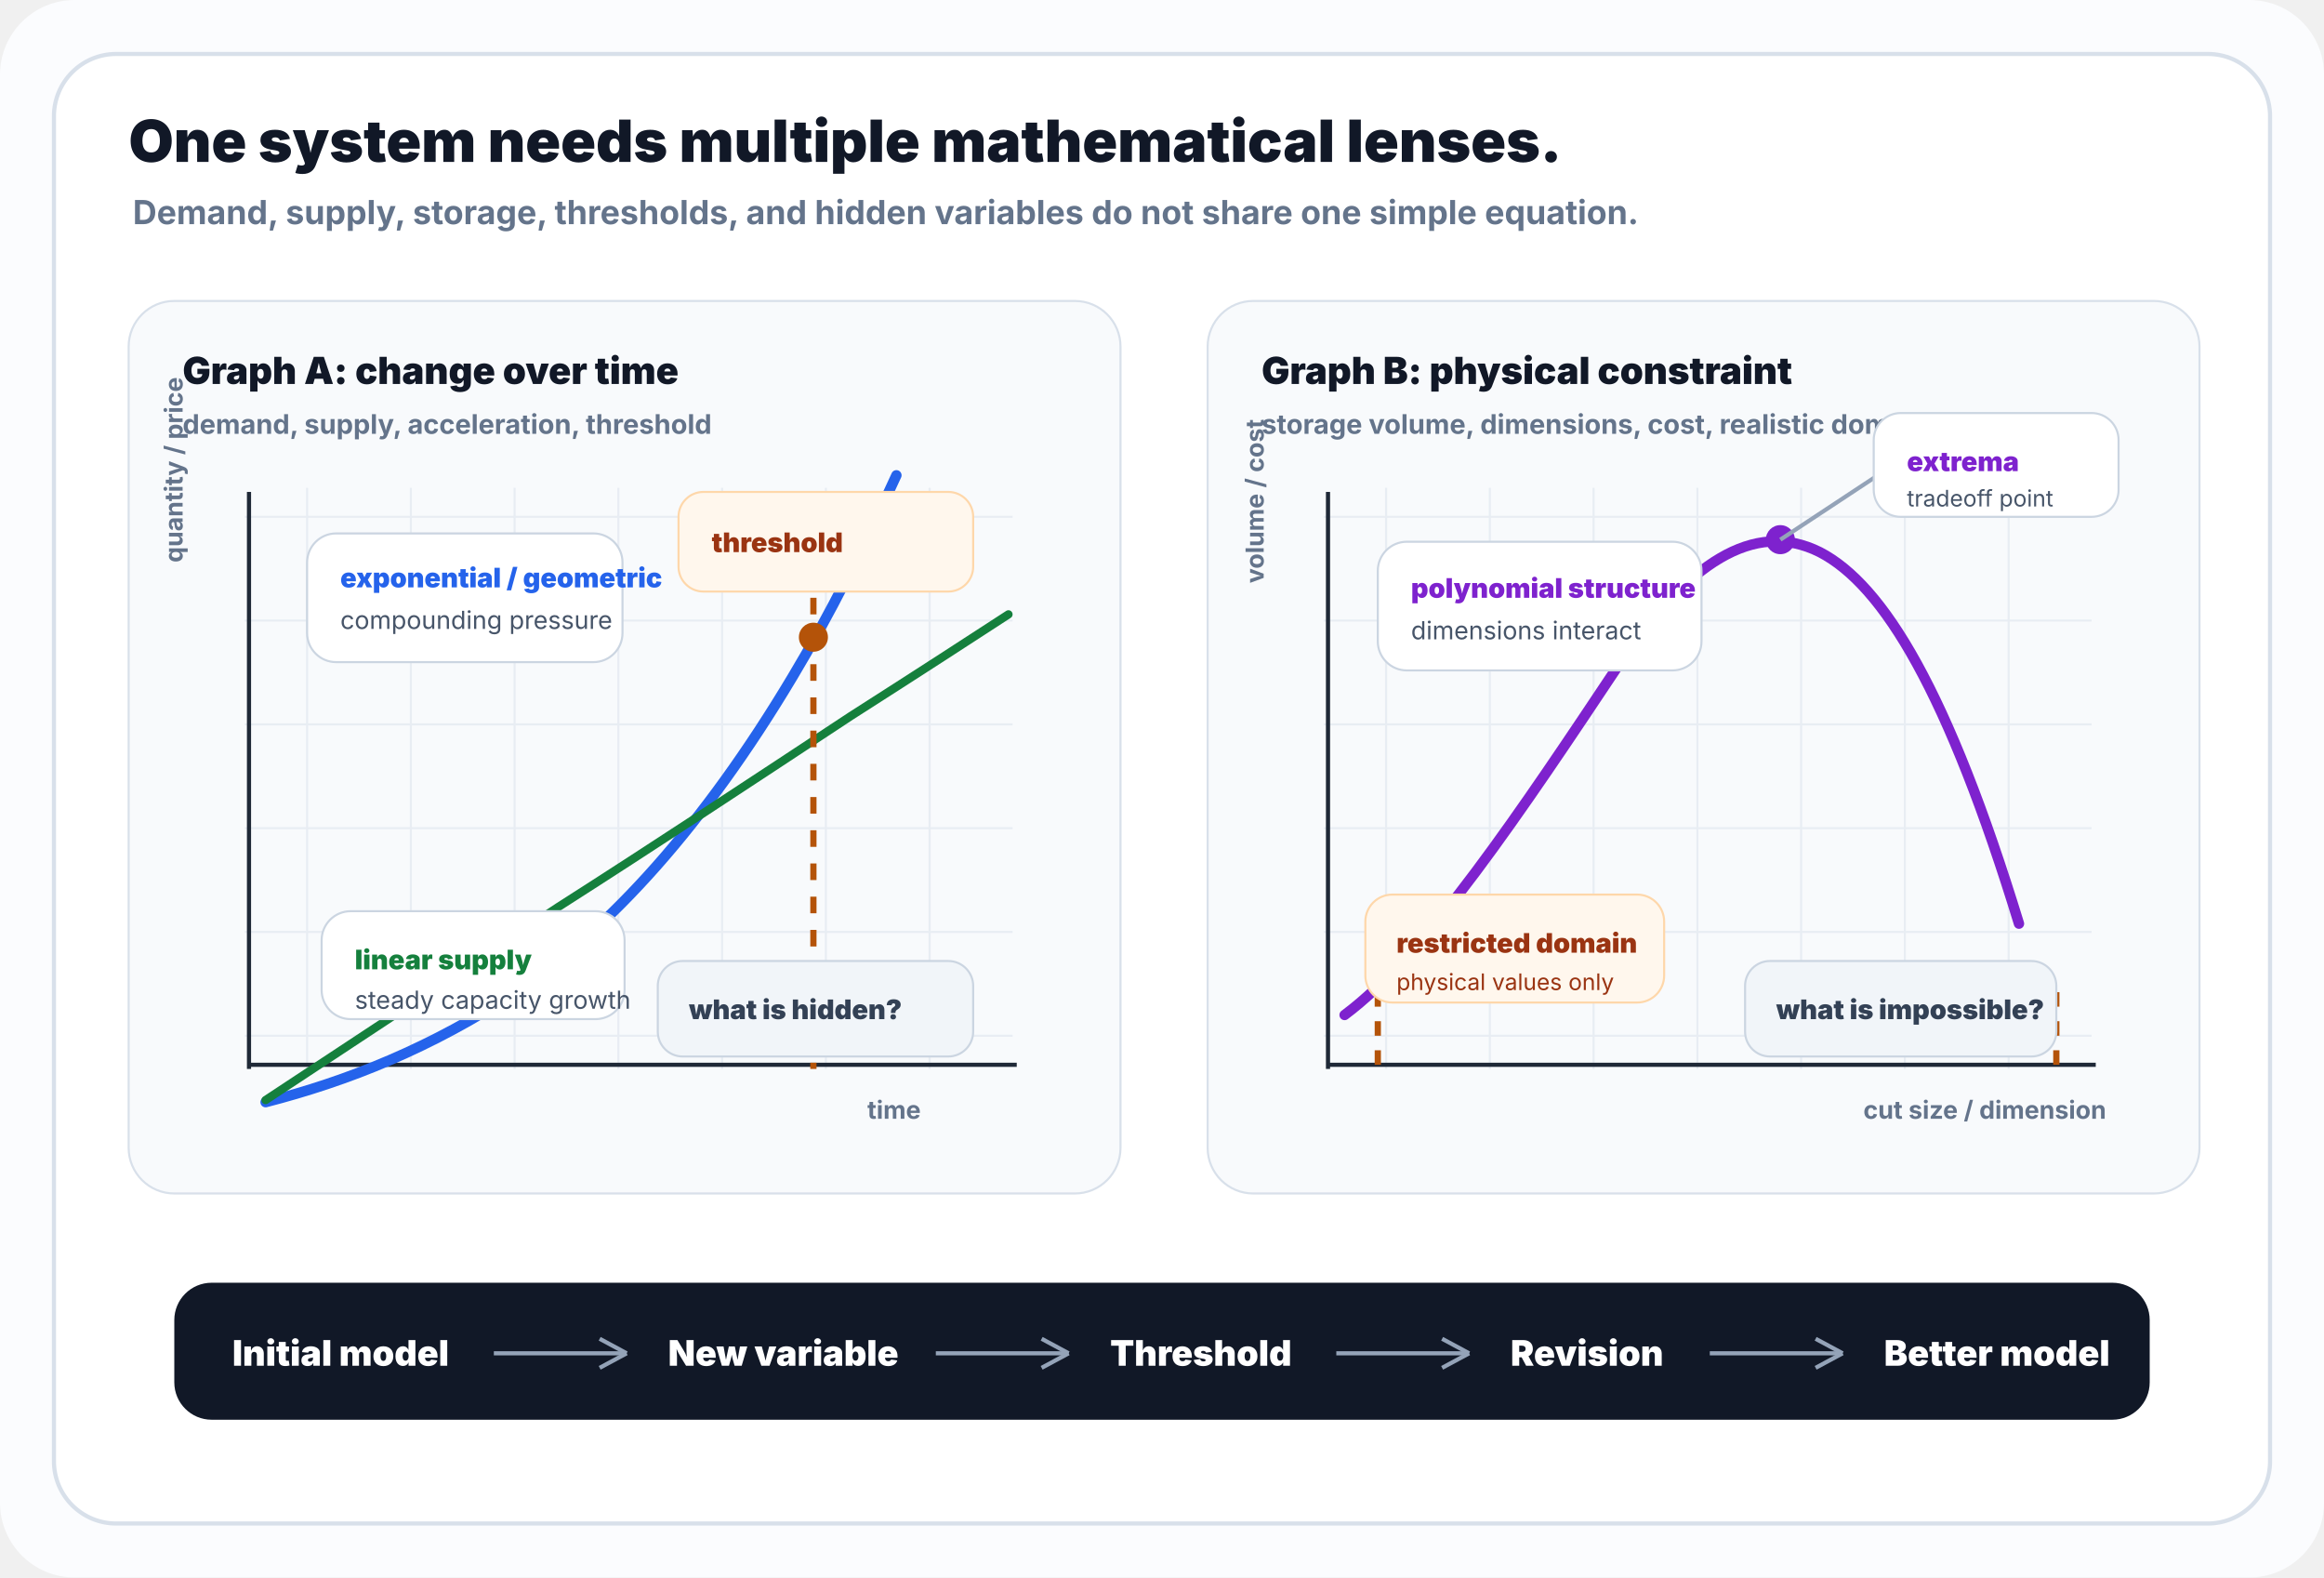
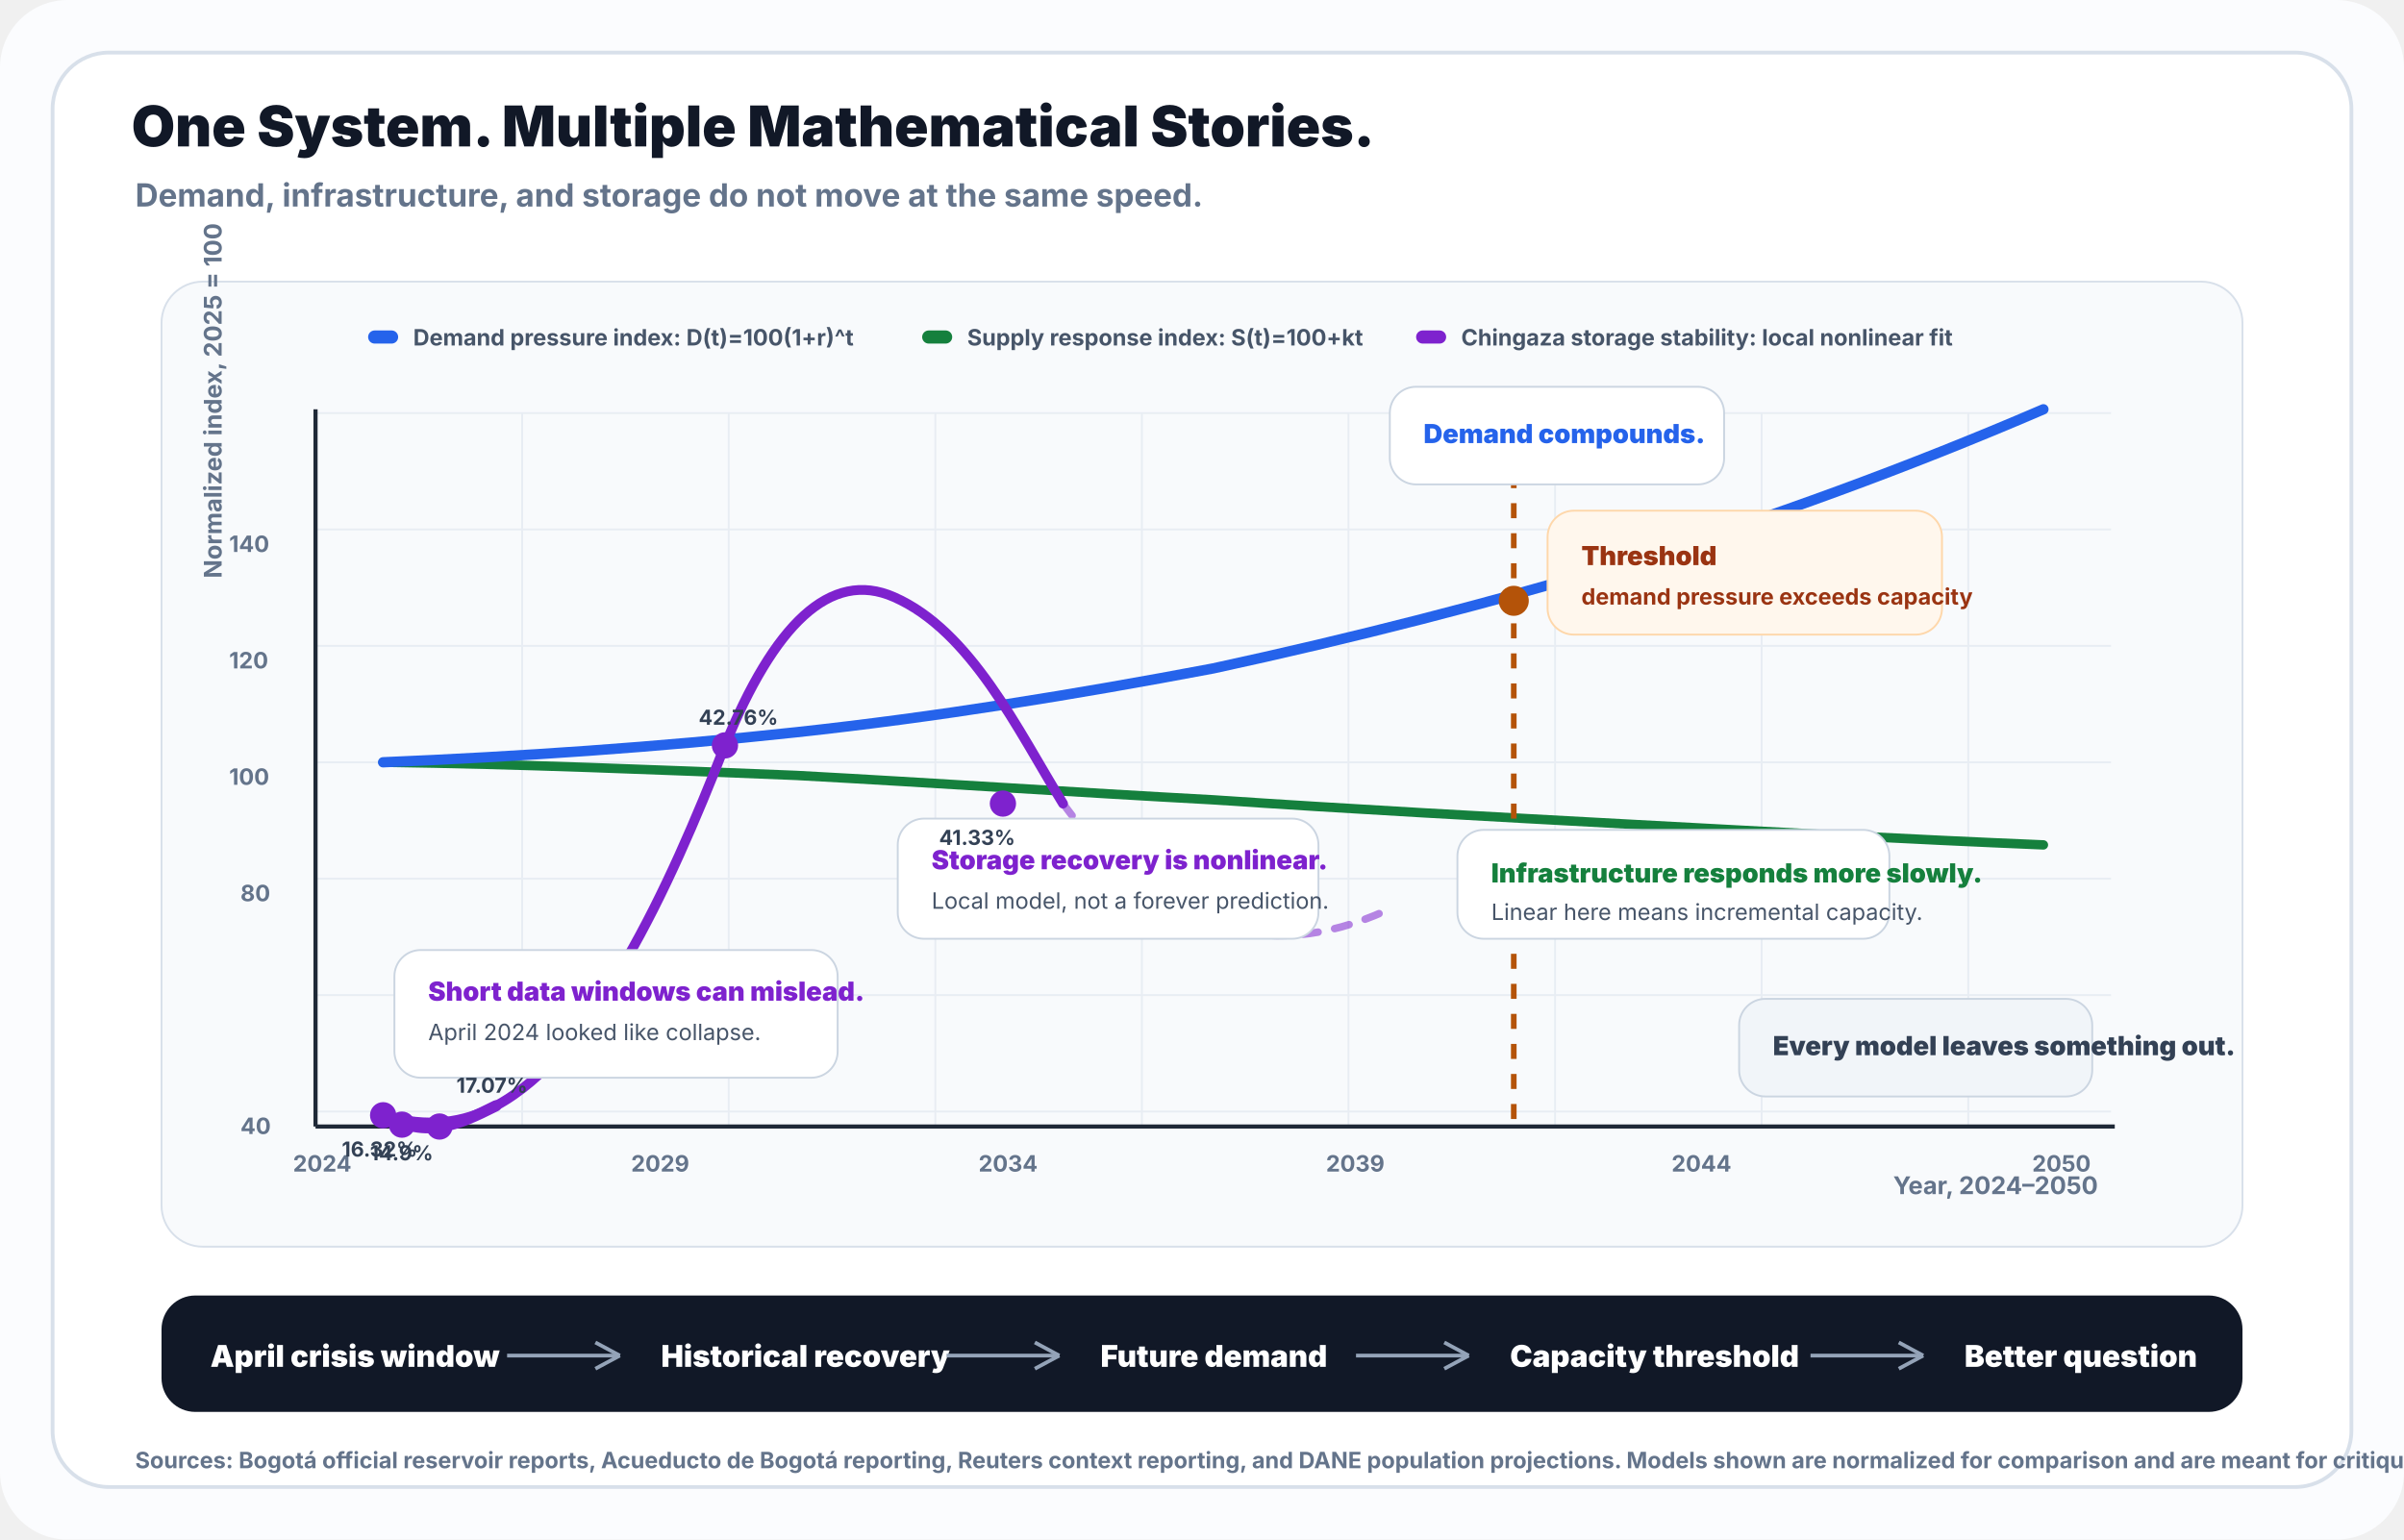
- <svg xmlns="http://www.w3.org/2000/svg" width="1120" height="760" viewBox="0 0 1120 760" fill="none">
-   <rect width="1120" height="760" rx="36" fill="#FBFCFE" />
-   <rect x="26" y="26" width="1068" height="708" rx="30" fill="#FFFFFF" stroke="#D8E0EA" stroke-width="2" />
-   <text x="62" y="78" fill="#111827" font-family="Inter, Arial, sans-serif" font-size="28" font-weight="850">One system needs multiple mathematical lenses.</text>
-   <text x="64" y="108" fill="#64748B" font-family="Inter, Arial, sans-serif" font-size="16" font-weight="650">Demand, supply, storage, thresholds, and hidden variables do not share one simple equation.</text>
-   <g transform="translate(62 145)">
-     <rect width="478" height="430" rx="22" fill="#F8FAFC" stroke="#D8E0EA" />
-     <text x="26" y="40" fill="#111827" font-family="Inter, Arial, sans-serif" font-size="18" font-weight="850">Graph A: change over time</text>
-     <text x="26" y="64" fill="#64748B" font-family="Inter, Arial, sans-serif" font-size="13" font-weight="650">demand, supply, acceleration, threshold</text>
+ <svg xmlns="http://www.w3.org/2000/svg" width="1280" height="820" viewBox="0 0 1280 820" fill="none">
+   <rect width="1280" height="820" rx="36" fill="#FBFCFE" />
+   <rect x="28" y="28" width="1224" height="764" rx="30" fill="#FFFFFF" stroke="#D8E0EA" stroke-width="2" />
+   <text x="70" y="78" fill="#111827" font-family="Inter, Arial, sans-serif" font-size="30" font-weight="850">One System. Multiple Mathematical Stories.</text>
+   <text x="72" y="110" fill="#64748B" font-family="Inter, Arial, sans-serif" font-size="17" font-weight="650">Demand, infrastructure, and storage do not move at the same speed.</text>
+   <g transform="translate(86 150)">
+     <rect width="1108" height="514" rx="22" fill="#F8FAFC" stroke="#D8E0EA" />
    <g opacity=".72">
-       <path d="M56 104H426M56 154H426M56 204H426M56 254H426M56 304H426M56 354H426" stroke="#E2E8F0" />
-       <path d="M86 90V370M136 90V370M186 90V370M236 90V370M286 90V370M336 90V370M386 90V370" stroke="#E2E8F0" />
+       <path d="M82 70H1038M82 132H1038M82 194H1038M82 256H1038M82 318H1038M82 380H1038M82 442H1038" stroke="#E2E8F0" />
+       <path d="M82 70V450M192 70V450M302 70V450M412 70V450M522 70V450M632 70V450M742 70V450M852 70V450M962 70V450" stroke="#E2E8F0" />
    </g>
-     <path d="M58 368H428" stroke="#1F2937" stroke-width="2" />
-     <path d="M58 370V92" stroke="#1F2937" stroke-width="2" />
-     <text x="356" y="394" fill="#64748B" font-family="Inter, Arial, sans-serif" font-size="12" font-weight="750">time</text>
-     <text x="26" y="126" fill="#64748B" font-family="Inter, Arial, sans-serif" font-size="12" font-weight="750" transform="rotate(-90 26 126)">quantity / price</text>
-     <path d="M66 344C105 334 146 318 188 290C232 260 277 211 320 139C338 109 354 77 370 42" transform="translate(0 42)" stroke="#2563EB" stroke-width="5" stroke-linecap="round" />
-     <path d="M66 343C113 312 160 281 207 250C254 220 301 189 348 158C384 135 404 122 424 109" transform="translate(0 42)" stroke="#15803D" stroke-width="4" stroke-linecap="round" />
-     <path d="M330 95V370" stroke="#B45309" stroke-width="3" stroke-dasharray="8 8" />
-     <circle cx="330" cy="162" r="7" fill="#B45309" />
-     <rect x="265" y="92" width="142" height="48" rx="12" fill="#FFF7ED" stroke="#FED7AA" />
-     <text x="281" y="121" fill="#9A3412" font-family="Inter, Arial, sans-serif" font-size="13" font-weight="850">threshold</text>
-     <rect x="86" y="112" width="152" height="62" rx="14" fill="#FFFFFF" stroke="#CBD5E1" />
-     <text x="102" y="138" fill="#2563EB" font-family="Inter, Arial, sans-serif" font-size="13" font-weight="850">exponential / geometric</text>
-     <text x="102" y="158" fill="#475569" font-family="Inter, Arial, sans-serif" font-size="12">compounding pressure</text>
-     <rect x="93" y="294" width="146" height="52" rx="14" fill="#FFFFFF" stroke="#CBD5E1" />
-     <text x="109" y="322" fill="#15803D" font-family="Inter, Arial, sans-serif" font-size="13" font-weight="850">linear supply</text>
-     <text x="109" y="341" fill="#475569" font-family="Inter, Arial, sans-serif" font-size="12">steady capacity growth</text>
-     <rect x="255" y="318" width="152" height="46" rx="12" fill="#F1F5F9" stroke="#CBD5E1" />
-     <text x="270" y="346" fill="#334155" font-family="Inter, Arial, sans-serif" font-size="13" font-weight="850">what is hidden?</text>
+     <path d="M82 450H1040" stroke="#1F2937" stroke-width="2.2" />
+     <path d="M82 450V68" stroke="#1F2937" stroke-width="2.2" />
+     <text x="32" y="158" fill="#64748B" font-family="Inter, Arial, sans-serif" font-size="13" font-weight="750" transform="rotate(-90 32 158)">Normalized index, 2025 = 100</text>
+     <text x="922" y="486" fill="#64748B" font-family="Inter, Arial, sans-serif" font-size="13" font-weight="750">Year, 2024–2050</text>
+     <g fill="#64748B" font-family="Inter, Arial, sans-serif" font-size="12" font-weight="700">
+       <text x="70" y="474">2024</text>
+       <text x="250" y="474">2029</text>
+       <text x="435" y="474">2034</text>
+       <text x="620" y="474">2039</text>
+       <text x="804" y="474">2044</text>
+       <text x="996" y="474">2050</text>
+       <text x="42" y="454">40</text>
+       <text x="42" y="330">80</text>
+       <text x="36" y="268">100</text>
+       <text x="36" y="206">120</text>
+       <text x="36" y="144">140</text>
+     </g>
+     <path d="M118 256C190 257 264 260 338 263C412 267 486 272 560 276C634 281 708 285 782 289C856 293 930 297 1002 300" stroke="#15803D" stroke-width="5" stroke-linecap="round" />
+     <path d="M118 256C190 253 264 248 338 240C412 232 486 220 560 206C634 190 708 171 782 149C856 126 930 99 1002 68" stroke="#2563EB" stroke-width="5.5" stroke-linecap="round" />
+     <path d="M118 444C128 449 138 452 148 450C158 449 168 444 178 439" stroke="#7E22CE" stroke-width="6" stroke-linecap="round" />
+     <path d="M118 444C142 451 161 448 178 439C230 411 270 324 300 247C326 183 356 153 390 168C431 186 456 239 480 278" stroke="#7E22CE" stroke-width="5.2" stroke-linecap="round" stroke-dasharray="0 0" />
+     <path d="M480 278C530 346 588 364 652 335" stroke="#7E22CE" stroke-width="4" stroke-linecap="round" stroke-dasharray="8 9" opacity=".55" />
+     <path d="M720 70V450" stroke="#B45309" stroke-width="3" stroke-dasharray="8 8" />
+     <circle cx="720" cy="170" r="8" fill="#B45309" />
+     <rect x="738" y="122" width="210" height="66" rx="14" fill="#FFF7ED" stroke="#FED7AA" />
+     <text x="756" y="151" fill="#9A3412" font-family="Inter, Arial, sans-serif" font-size="14" font-weight="850">Threshold</text>
+     <text x="756" y="172" fill="#9A3412" font-family="Inter, Arial, sans-serif" font-size="12" font-weight="650">demand pressure exceeds capacity</text>
+     <circle cx="118" cy="444" r="7" fill="#7E22CE" />
+     <circle cx="128" cy="449" r="7" fill="#7E22CE" />
+     <circle cx="148" cy="450" r="7" fill="#7E22CE" />
+     <circle cx="300" cy="247" r="7" fill="#7E22CE" />
+     <circle cx="448" cy="278" r="7" fill="#7E22CE" />
+     <g font-family="Inter, Arial, sans-serif">
+       <rect x="124" y="356" width="236" height="68" rx="14" fill="#FFFFFF" stroke="#CBD5E1" />
+       <text x="142" y="383" fill="#7E22CE" font-size="14" font-weight="850">Short data windows can mislead.</text>
+       <text x="142" y="404" fill="#475569" font-size="12">April 2024 looked like collapse.</text>
+       <rect x="392" y="286" width="224" height="64" rx="14" fill="#FFFFFF" stroke="#CBD5E1" />
+       <text x="410" y="313" fill="#7E22CE" font-size="14" font-weight="850">Storage recovery is nonlinear.</text>
+       <text x="410" y="334" fill="#475569" font-size="12">Local model, not a forever prediction.</text>
+       <rect x="654" y="56" width="178" height="52" rx="14" fill="#FFFFFF" stroke="#CBD5E1" />
+       <text x="672" y="86" fill="#2563EB" font-size="14" font-weight="850">Demand compounds.</text>
+       <rect x="690" y="292" width="230" height="58" rx="14" fill="#FFFFFF" stroke="#CBD5E1" />
+       <text x="708" y="320" fill="#15803D" font-size="14" font-weight="850">Infrastructure responds more slowly.</text>
+       <text x="708" y="340" fill="#475569" font-size="12">Linear here means incremental capacity.</text>
+       <rect x="840" y="382" width="188" height="52" rx="14" fill="#F1F5F9" stroke="#CBD5E1" />
+       <text x="858" y="412" fill="#334155" font-size="14" font-weight="850">Every model leaves something out.</text>
+     </g>
+     <g font-family="Inter, Arial, sans-serif" font-size="12" font-weight="750">
+       <rect x="110" y="26" width="16" height="7" rx="3.5" fill="#2563EB" />
+       <text x="134" y="34" fill="#475569">Demand pressure index: D(t)=100(1+r)^t</text>
+       <rect x="405" y="26" width="16" height="7" rx="3.5" fill="#15803D" />
+       <text x="429" y="34" fill="#475569">Supply response index: S(t)=100+kt</text>
+       <rect x="668" y="26" width="16" height="7" rx="3.5" fill="#7E22CE" />
+       <text x="692" y="34" fill="#475569">Chingaza storage stability: local nonlinear fit</text>
+     </g>
+     <g fill="#334155" font-family="Inter, Arial, sans-serif" font-size="11" font-weight="700">
+       <text x="96" y="466">16.32%</text>
+       <text x="111" y="468">14.9%</text>
+       <text x="157" y="432">17.07%</text>
+       <text x="286" y="236">42.76%</text>
+       <text x="414" y="300">41.33%</text>
+     </g>
  </g>
-   <g transform="translate(582 145)">
-     <rect width="478" height="430" rx="22" fill="#F8FAFC" stroke="#D8E0EA" />
-     <text x="26" y="40" fill="#111827" font-family="Inter, Arial, sans-serif" font-size="18" font-weight="850">Graph B: physical constraint</text>
-     <text x="26" y="64" fill="#64748B" font-family="Inter, Arial, sans-serif" font-size="13" font-weight="650">storage volume, dimensions, cost, realistic domain</text>
-     <g opacity=".72">
-       <path d="M56 104H426M56 154H426M56 204H426M56 254H426M56 304H426M56 354H426" stroke="#E2E8F0" />
-       <path d="M86 90V370M136 90V370M186 90V370M236 90V370M286 90V370M336 90V370M386 90V370" stroke="#E2E8F0" />
-     </g>
-     <path d="M58 368H428" stroke="#1F2937" stroke-width="2" />
-     <path d="M58 370V92" stroke="#1F2937" stroke-width="2" />
-     <text x="316" y="394" fill="#64748B" font-family="Inter, Arial, sans-serif" font-size="12" font-weight="750">cut size / dimension</text>
-     <text x="27" y="136" fill="#64748B" font-family="Inter, Arial, sans-serif" font-size="12" font-weight="750" transform="rotate(-90 27 136)">volume / cost</text>
-     <path d="M66 344C105 315 151 246 199 174C231 127 263 105 295 121C326 137 357 189 391 300" stroke="#7E22CE" stroke-width="5" stroke-linecap="round" />
-     <path d="M82 368V328M409 368V328" stroke="#B45309" stroke-width="3" stroke-dasharray="7 7" />
-     <rect x="76" y="286" width="144" height="52" rx="13" fill="#FFF7ED" stroke="#FED7AA" />
-     <text x="91" y="314" fill="#9A3412" font-family="Inter, Arial, sans-serif" font-size="13" font-weight="850">restricted domain</text>
-     <text x="91" y="332" fill="#9A3412" font-family="Inter, Arial, sans-serif" font-size="11">physical values only</text>
-     <circle cx="276" cy="115" r="7" fill="#7E22CE" />
-     <path d="M276 115L326 82" stroke="#94A3B8" stroke-width="2" />
-     <rect x="321" y="54" width="118" height="50" rx="13" fill="#FFFFFF" stroke="#CBD5E1" />
-     <text x="337" y="82" fill="#7E22CE" font-family="Inter, Arial, sans-serif" font-size="13" font-weight="850">extrema</text>
-     <text x="337" y="99" fill="#475569" font-family="Inter, Arial, sans-serif" font-size="11">tradeoff point</text>
-     <rect x="82" y="116" width="156" height="62" rx="14" fill="#FFFFFF" stroke="#CBD5E1" />
-     <text x="98" y="143" fill="#7E22CE" font-family="Inter, Arial, sans-serif" font-size="13" font-weight="850">polynomial structure</text>
-     <text x="98" y="163" fill="#475569" font-family="Inter, Arial, sans-serif" font-size="12">dimensions interact</text>
-     <rect x="259" y="318" width="150" height="46" rx="12" fill="#F1F5F9" stroke="#CBD5E1" />
-     <text x="274" y="346" fill="#334155" font-family="Inter, Arial, sans-serif" font-size="13" font-weight="850">what is impossible?</text>
+   <g transform="translate(86 690)" font-family="Inter, Arial, sans-serif">
+     <rect width="1108" height="62" rx="18" fill="#111827" />
+     <text x="26" y="38" fill="#FFFFFF" font-size="16" font-weight="850">April crisis window</text>
+     <path d="M184 32H244" stroke="#94A3B8" stroke-width="2" />
+     <path d="M244 32L231 25M244 32L231 39" stroke="#94A3B8" stroke-width="2" />
+     <text x="266" y="38" fill="#FFFFFF" font-size="16" font-weight="850">Historical recovery</text>
+     <path d="M418 32H478" stroke="#94A3B8" stroke-width="2" />
+     <path d="M478 32L465 25M478 32L465 39" stroke="#94A3B8" stroke-width="2" />
+     <text x="500" y="38" fill="#FFFFFF" font-size="16" font-weight="850">Future demand</text>
+     <path d="M636 32H696" stroke="#94A3B8" stroke-width="2" />
+     <path d="M696 32L683 25M696 32L683 39" stroke="#94A3B8" stroke-width="2" />
+     <text x="718" y="38" fill="#FFFFFF" font-size="16" font-weight="850">Capacity threshold</text>
+     <path d="M878 32H938" stroke="#94A3B8" stroke-width="2" />
+     <path d="M938 32L925 25M938 32L925 39" stroke="#94A3B8" stroke-width="2" />
+     <text x="960" y="38" fill="#FFFFFF" font-size="16" font-weight="850">Better question</text>
  </g>
-   <g transform="translate(84 618)">
-     <rect width="952" height="66" rx="18" fill="#111827" />
-     <text x="28" y="40" fill="#FFFFFF" font-family="Inter, Arial, sans-serif" font-size="17" font-weight="850">Initial model</text>
-     <path d="M154 34H218" stroke="#94A3B8" stroke-width="2" />
-     <path d="M218 34L205 27M218 34L205 41" stroke="#94A3B8" stroke-width="2" />
-     <text x="238" y="40" fill="#FFFFFF" font-family="Inter, Arial, sans-serif" font-size="17" font-weight="850">New variable</text>
-     <path d="M367 34H431" stroke="#94A3B8" stroke-width="2" />
-     <path d="M431 34L418 27M431 34L418 41" stroke="#94A3B8" stroke-width="2" />
-     <text x="451" y="40" fill="#FFFFFF" font-family="Inter, Arial, sans-serif" font-size="17" font-weight="850">Threshold</text>
-     <path d="M560 34H624" stroke="#94A3B8" stroke-width="2" />
-     <path d="M624 34L611 27M624 34L611 41" stroke="#94A3B8" stroke-width="2" />
-     <text x="644" y="40" fill="#FFFFFF" font-family="Inter, Arial, sans-serif" font-size="17" font-weight="850">Revision</text>
-     <path d="M740 34H804" stroke="#94A3B8" stroke-width="2" />
-     <path d="M804 34L791 27M804 34L791 41" stroke="#94A3B8" stroke-width="2" />
-     <text x="824" y="40" fill="#FFFFFF" font-family="Inter, Arial, sans-serif" font-size="17" font-weight="850">Better model</text>
-   </g>
+   <text x="72" y="782" fill="#64748B" font-family="Inter, Arial, sans-serif" font-size="12" font-weight="650">Sources: Bogotá official reservoir reports, Acueducto de Bogotá reporting, Reuters context reporting, and DANE population projections. Models shown are normalized for comparison and are meant for critique, not certainty.</text>
</svg>
